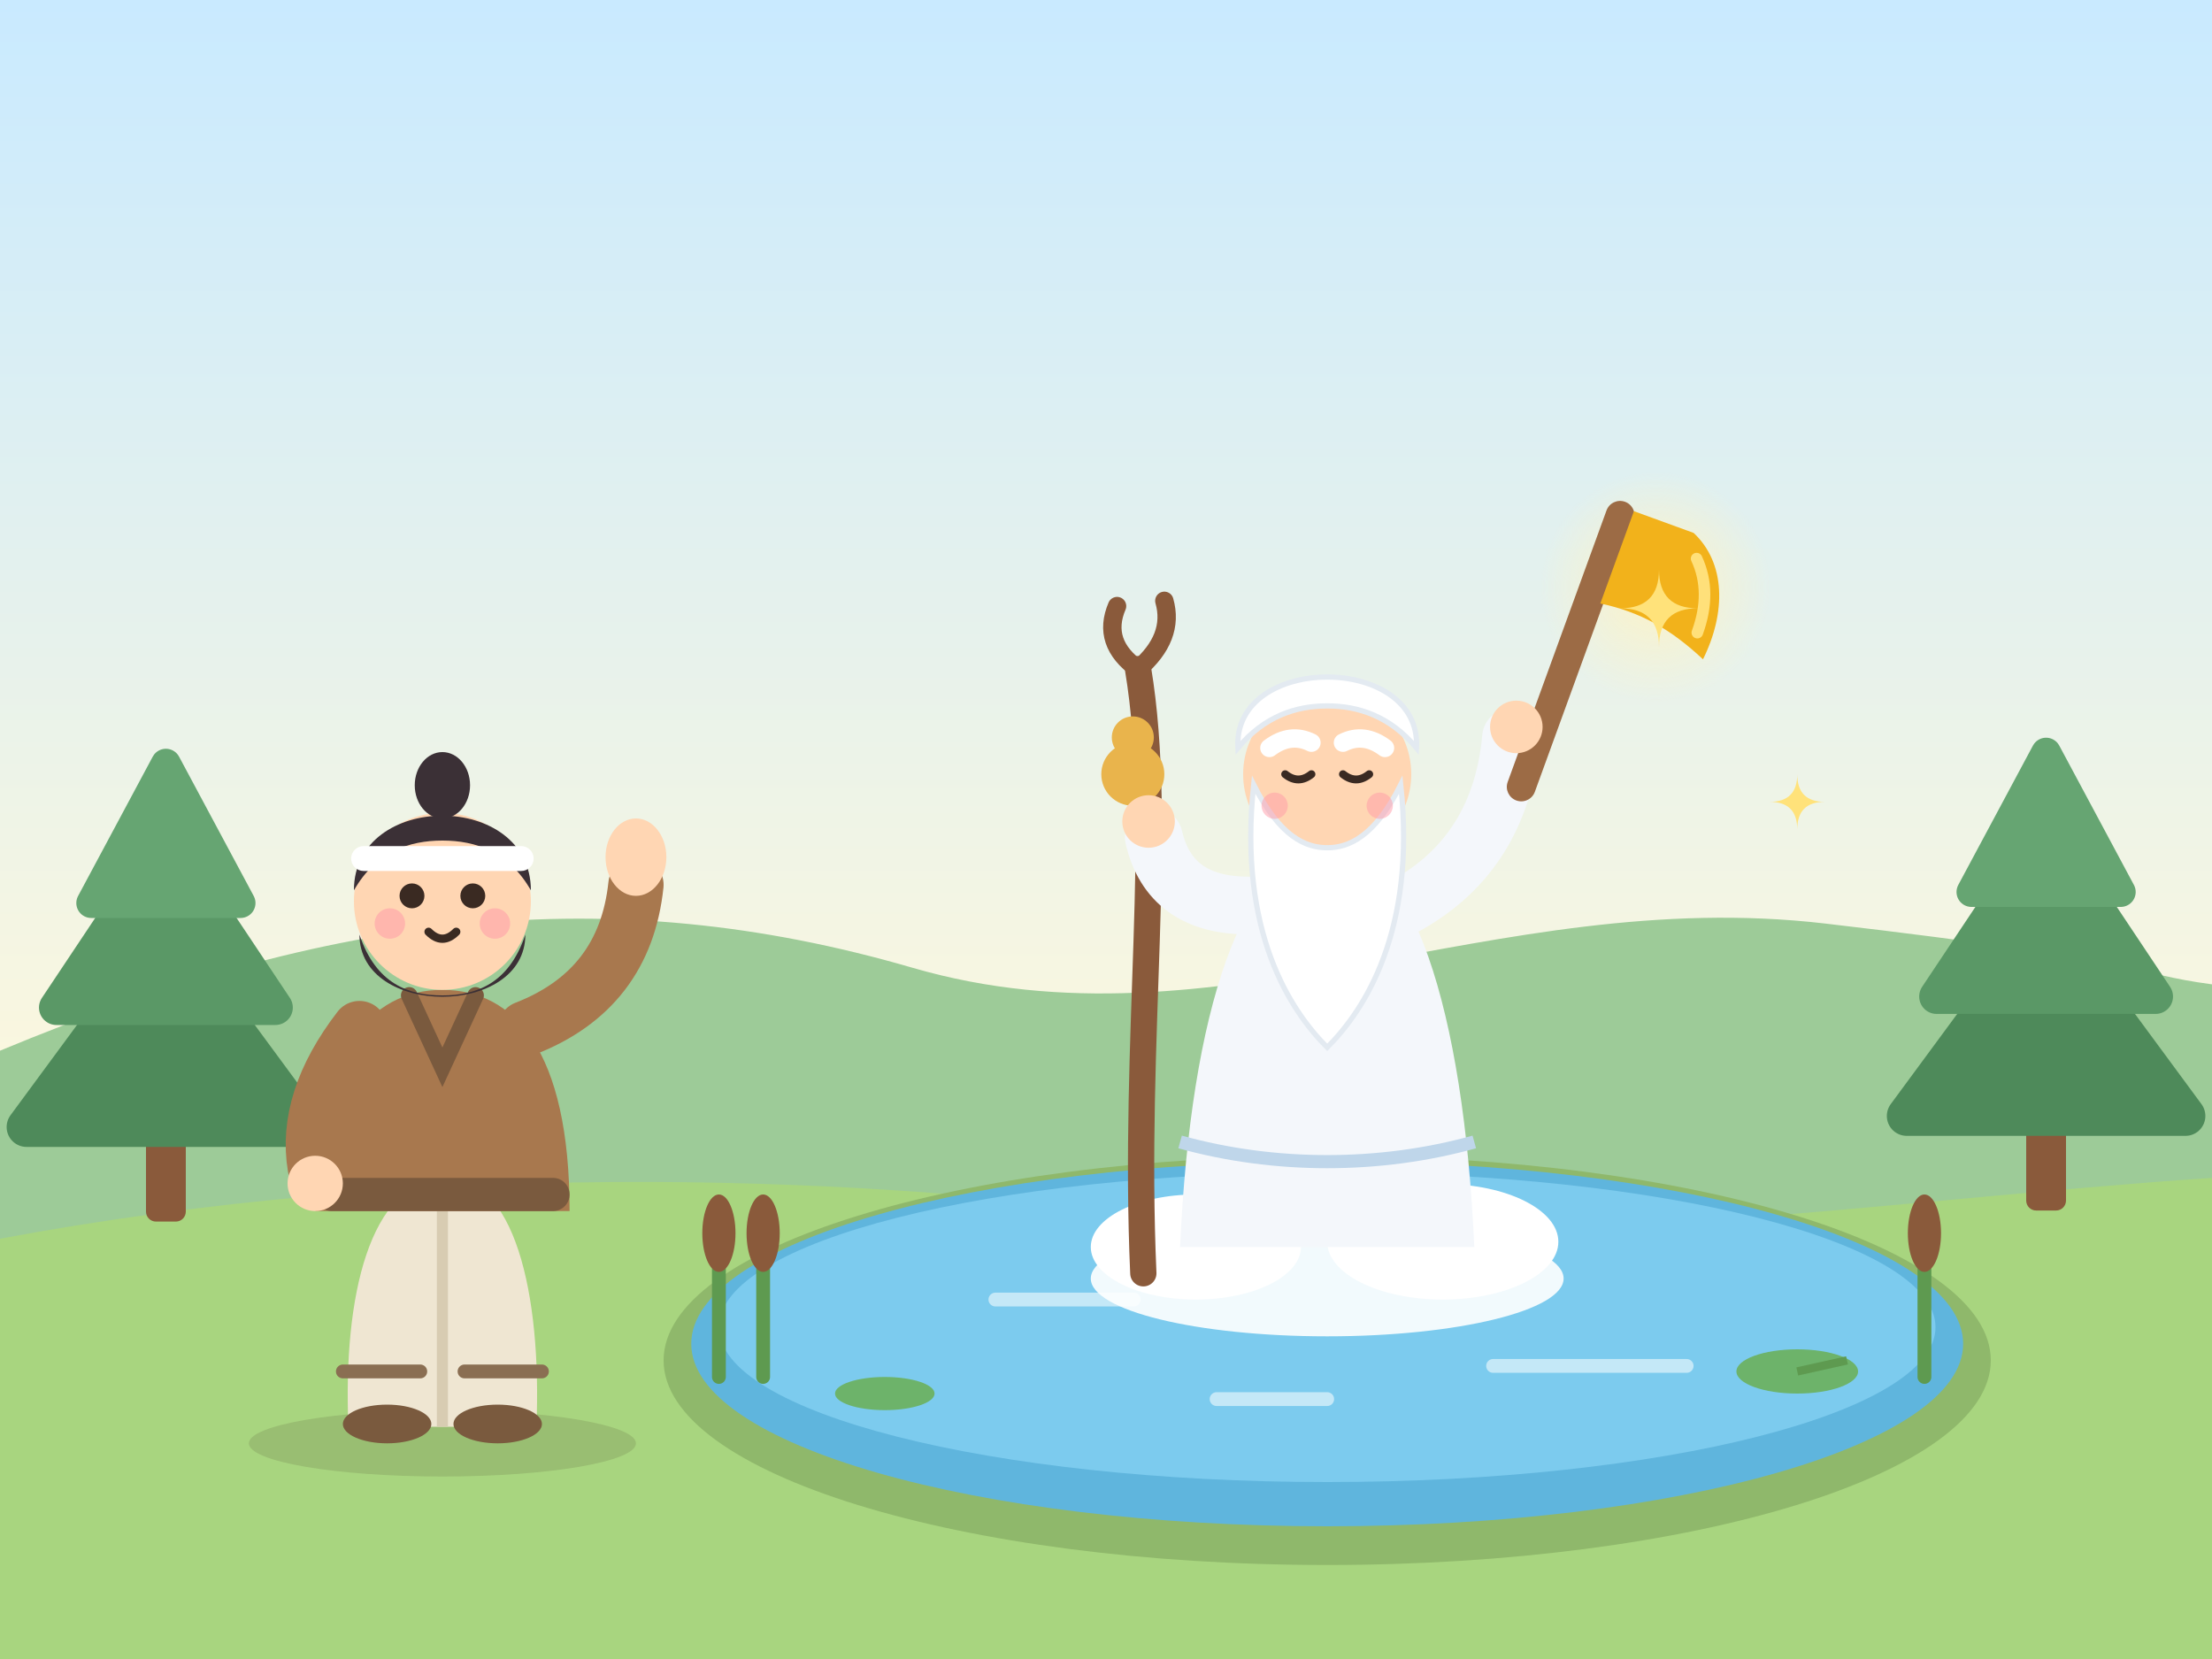
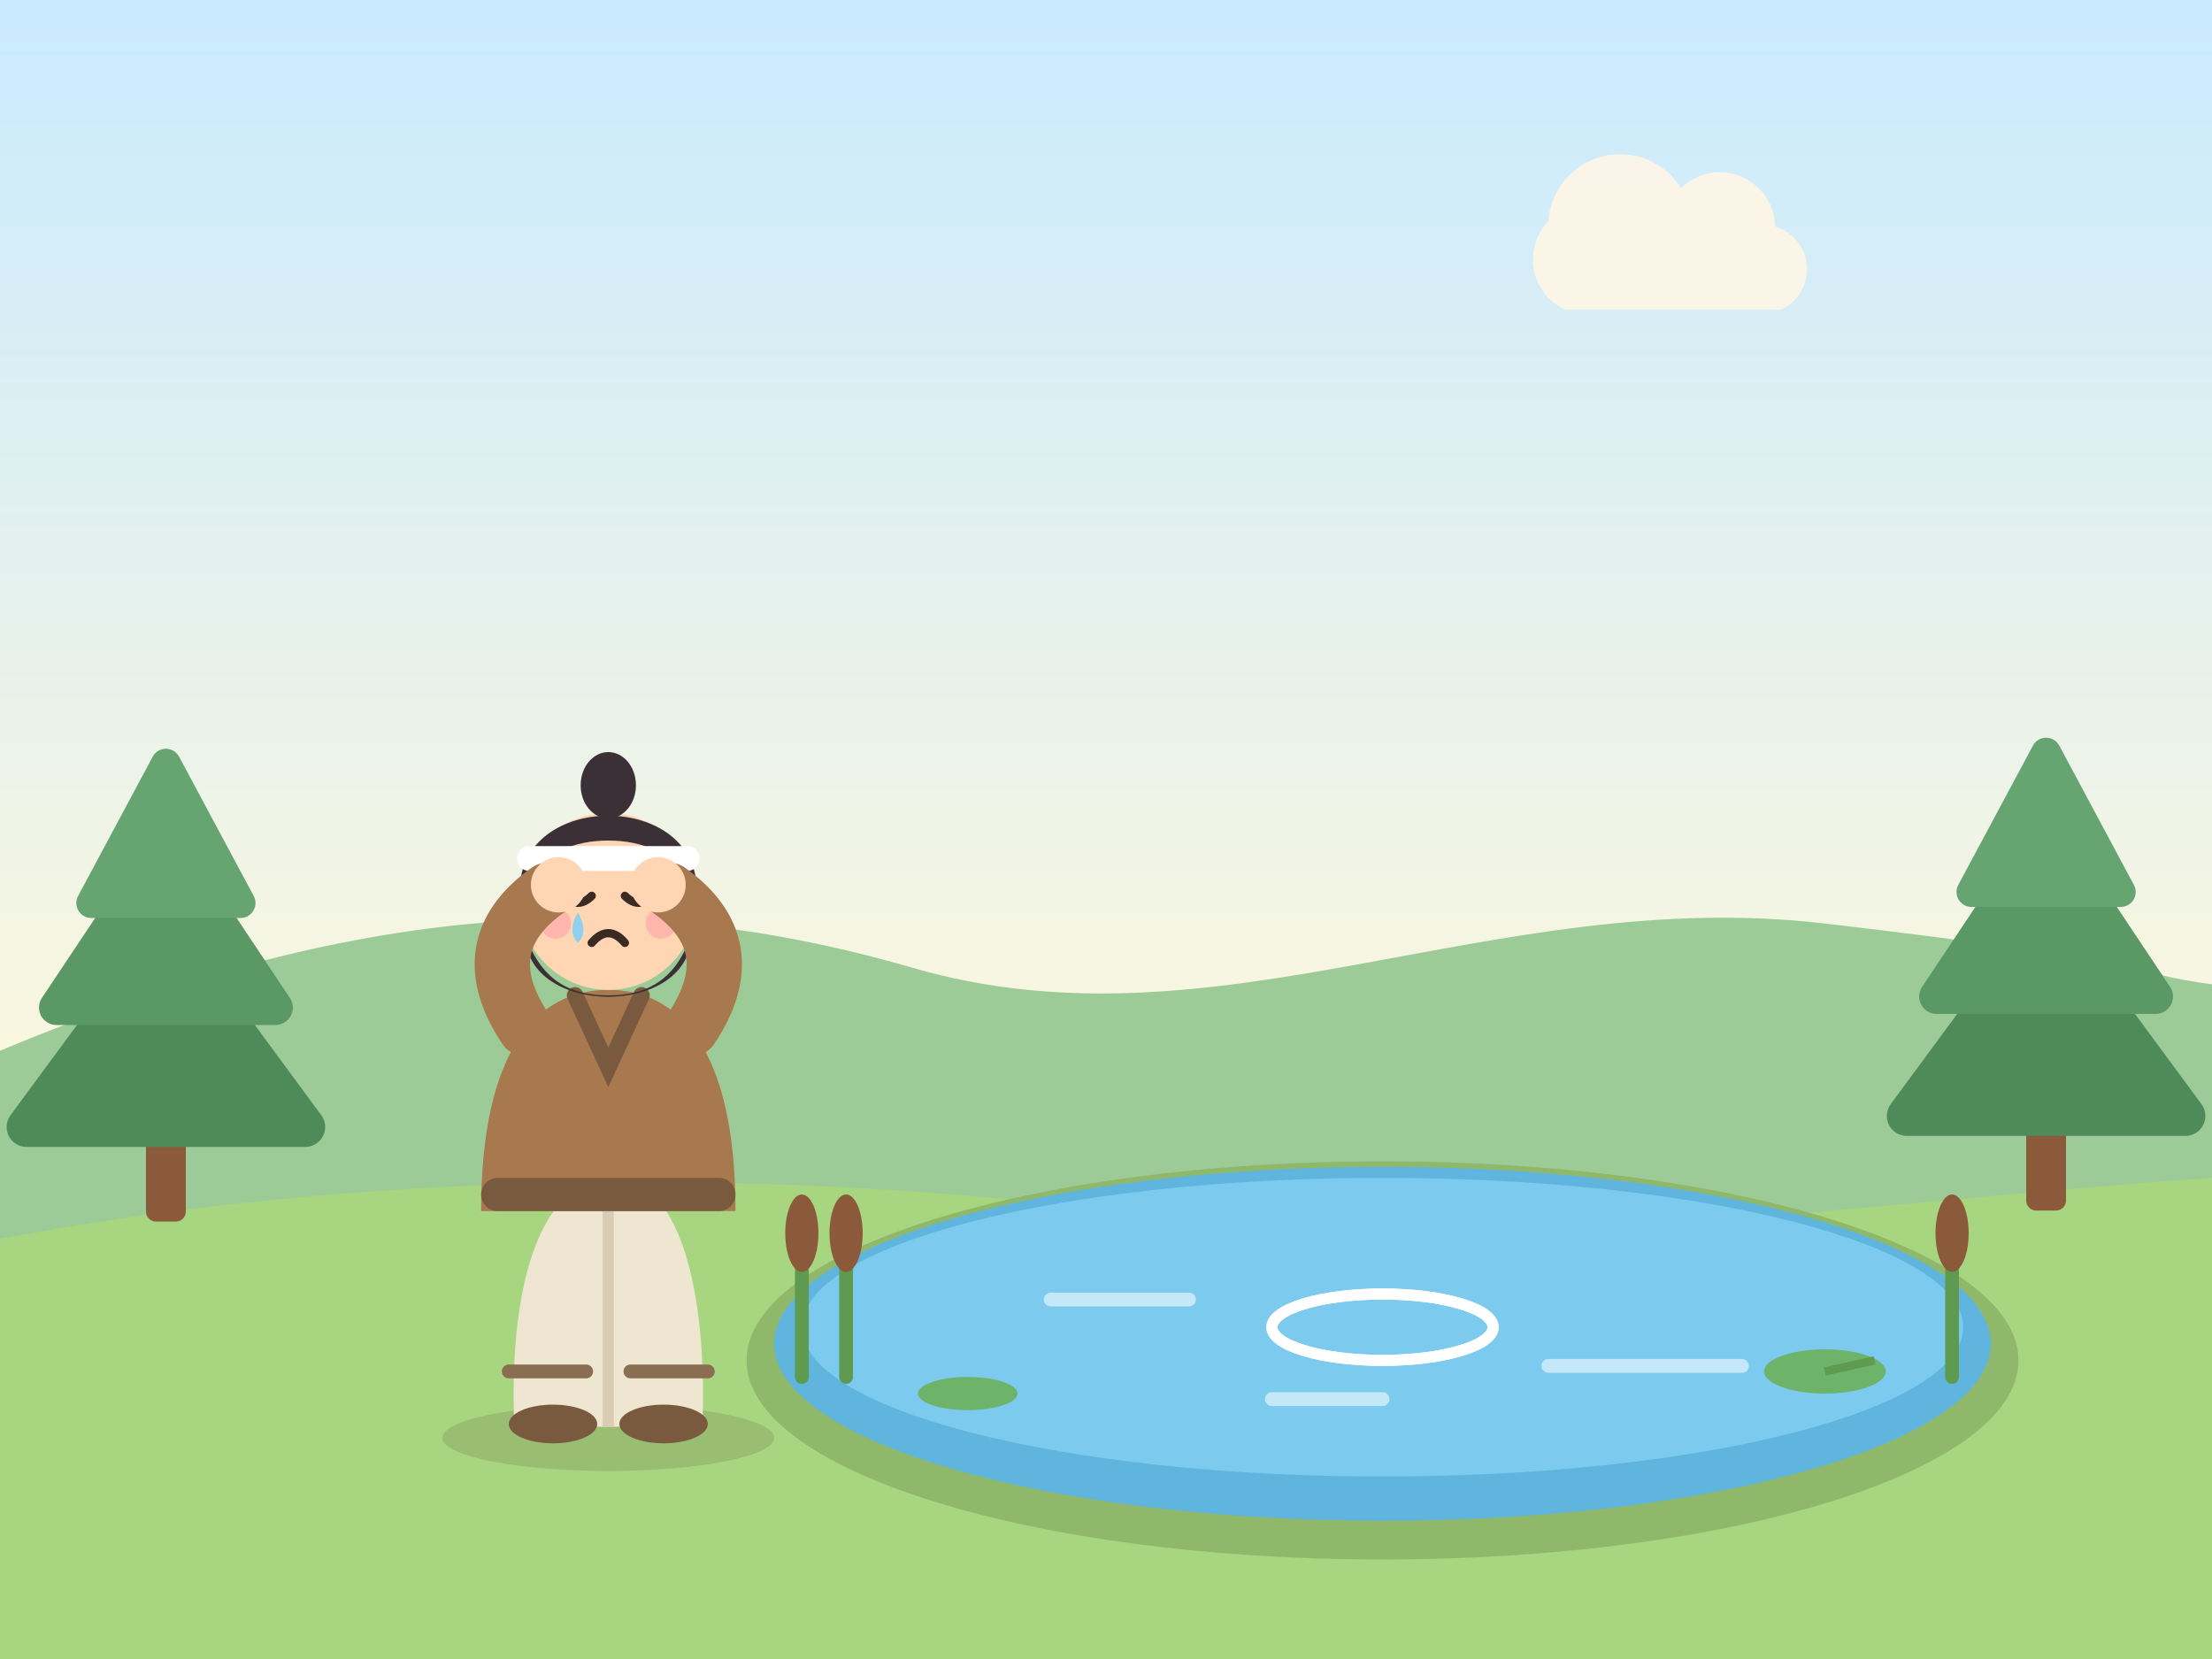
<svg xmlns="http://www.w3.org/2000/svg" viewBox="0 0 800 600">
  <style>
.a{transform-box:fill-box}
.bob{animation:bob 2.6s ease-in-out infinite alternate;transform-box:fill-box}
.bob2{animation:bob 3.2s ease-in-out infinite alternate;animation-delay:-1.1s;transform-box:fill-box}
.breathe{animation:breathe 2.8s ease-in-out infinite alternate;transform-box:fill-box;transform-origin:50% 100%}
.sway{animation:sway 4.5s ease-in-out infinite alternate;transform-box:fill-box;transform-origin:50% 100%}
.drift{animation:drift 11s ease-in-out infinite alternate}
.drift2{animation:drift 14s ease-in-out infinite alternate-reverse}
.wag{animation:wag 1.7s ease-in-out infinite alternate;transform-box:fill-box;transform-origin:0% 100%}
.paw{animation:paw 1.3s ease-in-out infinite alternate;transform-box:fill-box;transform-origin:100% 100%}
.twinkle{animation:twinkle 1.9s ease-in-out infinite alternate;transform-box:fill-box;transform-origin:50% 50%}
.glow{animation:glow 3.2s ease-in-out infinite alternate;transform-box:fill-box;transform-origin:50% 50%}
.float{animation:float 3.4s ease-in-out infinite alternate;transform-box:fill-box}
.rise{animation:rise 3.6s ease-out infinite;transform-box:fill-box}
.smoke{animation:smoke 4.5s ease-out infinite;transform-box:fill-box;transform-origin:50% 100%}
.hop{animation:hop .55s cubic-bezier(.3,0,.5,1) infinite alternate;transform-box:fill-box}
.chop{animation:chop .9s ease-in-out infinite alternate;transform-box:fill-box;transform-origin:85% 90%}
.knock{animation:knock .5s ease-in-out infinite alternate;transform-box:fill-box;transform-origin:100% 100%}
.ear{animation:ear 2.2s ease-in-out infinite alternate;transform-box:fill-box;transform-origin:50% 100%}
.ripple{animation:ripple 2.6s ease-out infinite;transform-box:fill-box;transform-origin:50% 50%}
.dangle{animation:dangle 3s ease-in-out infinite alternate;transform-box:fill-box;transform-origin:50% 0%}
.flutter{animation:flutter 1.6s ease-in-out infinite alternate;transform-box:fill-box}
@keyframes bob{to{transform:translateY(-5px)}}
@keyframes breathe{to{transform:scale(1.015,1.03)}}
@keyframes sway{from{transform:rotate(-1.6deg)}to{transform:rotate(1.6deg)}}
@keyframes drift{from{transform:translateX(-18px)}to{transform:translateX(18px)}}
@keyframes wag{from{transform:rotate(-6deg)}to{transform:rotate(8deg)}}
@keyframes paw{from{transform:rotate(-5deg)}to{transform:rotate(7deg)}}
@keyframes twinkle{from{opacity:.35;transform:scale(.8)}to{opacity:1;transform:scale(1.1)}}
@keyframes glow{from{transform:scale(1)}to{transform:scale(1.05)}}
@keyframes float{from{transform:translateY(4px)}to{transform:translateY(-8px)}}
@keyframes rise{0%{transform:translateY(0);opacity:0}20%{opacity:1}100%{transform:translateY(-40px);opacity:0}}
@keyframes smoke{0%{transform:translateY(0) scale(.6);opacity:0}30%{opacity:.8}100%{transform:translateY(-50px) scale(1.4);opacity:0}}
@keyframes hop{to{transform:translateY(-14px)}}
@keyframes chop{from{transform:rotate(12deg)}to{transform:rotate(-22deg)}}
@keyframes knock{from{transform:rotate(-8deg)}to{transform:rotate(10deg)}}
@keyframes ear{from{transform:rotate(-4deg)}to{transform:rotate(5deg)}}
@keyframes ripple{0%{transform:scale(.4);opacity:.9}100%{transform:scale(1.5);opacity:0}}
@keyframes dangle{from{transform:rotate(-2.5deg)}to{transform:rotate(2.5deg)}}
@keyframes flutter{from{transform:translate(0,0) rotate(-8deg)}to{transform:translate(14px,-12px) rotate(8deg)}}
@media (prefers-reduced-motion:reduce){*{animation:none!important}}
+ 
+ .shiver{animation:shiver .18s linear infinite alternate;transform-box:fill-box}
+ .spin{animation:spin 6s linear infinite;transform-box:fill-box;transform-origin:50% 50%}
+ .fall{animation:fall 3.2s ease-in infinite;transform-box:fill-box}
+ .blow{animation:blow 1.4s ease-out infinite;transform-box:fill-box}
+ .snow{animation:snow 6s linear infinite;transform-box:fill-box}
+ .puff{animation:puff 1.4s ease-in-out infinite alternate;transform-box:fill-box;transform-origin:50% 50%}
+ @keyframes shiver{from{transform:translateX(-1.5px)}to{transform:translateX(1.5px)}}
+ @keyframes spin{to{transform:rotate(360deg)}}
+ @keyframes fall{0%{transform:translateY(-10px) rotate(0)}100%{transform:translateY(30px) rotate(25deg)}}
+ @keyframes blow{0%{transform:translateX(-10px);opacity:0}30%{opacity:1}100%{transform:translateX(40px);opacity:0}}
+ @keyframes snow{0%{transform:translateY(-30px)}100%{transform:translateY(60px)}}
+ @keyframes puff{from{transform:scale(1)}to{transform:scale(1.06)}}
</style>
  <defs>
    <linearGradient id="sky" x1="0" y1="0" x2="0" y2="1">
      <stop offset="0" stop-color="#C9EAFF" />
      <stop offset="0.7" stop-color="#FFF8DC" />
    </linearGradient>
    <radialGradient id="glow" cx=".5" cy=".5" r=".5">
      <stop offset="0" stop-color="#FFF3C4" stop-opacity=".95" />
      <stop offset="1" stop-color="#FFF3C4" stop-opacity="0" />
    </radialGradient>
    <radialGradient id="moonglow" cx=".5" cy=".5" r=".5">
      <stop offset="0" stop-color="#FFF6D0" stop-opacity=".55" />
      <stop offset="1" stop-color="#FFF6D0" stop-opacity="0" />
    </radialGradient>
    <radialGradient id="ropeglow" cx=".5" cy=".5" r=".5">
      <stop offset="0" stop-color="#FFE9A0" stop-opacity=".7" />
      <stop offset="1" stop-color="#FFE9A0" stop-opacity="0" />
    </radialGradient>
  </defs>
  <rect width="800" height="600" fill="url(#sky)" />
  <path d="M0 380C120 330 220 318 330 350S540 320 660 334 770 352 800 356V600H0Z" fill="#9DCB98" />
  <path d="M0 448C150 420 300 424 420 440S680 434 800 426V600H0Z" fill="#A8D57F" />
+   <g class="drift">
+     <g transform="translate(560 80) scale(1 1)">
+       <path d="M0 0a26 26 0 0 1 48-12a20 20 0 0 1 34 14a16 16 0 0 1 2 30H6a20 20 0 0 1-6-32z" fill="#FFF6E6" opacity=".9" />
+     </g>
+   </g>
  <g transform="translate(60 440) scale(0.9 0.9)">
    <g class="sway">
      <rect x="-8" y="-42" width="16" height="44" rx="4" fill="#8A5A3B" />
      <path d="M-56-36L0-112L56-36Z" fill="#4E8A5A" stroke="#4E8A5A" stroke-width="16" stroke-linejoin="round" />
      <path d="M-44-84L0-150L44-84Z" fill="#5A9866" stroke="#5A9866" stroke-width="14" stroke-linejoin="round" />
      <path d="M-30-126L0-182L30-126Z" fill="#66A572" stroke="#66A572" stroke-width="12" stroke-linejoin="round" />
    </g>
  </g>
  <g transform="translate(740 436) scale(0.9 0.9)">
    <g class="sway" style="animation-delay:-2s">
      <rect x="-8" y="-42" width="16" height="44" rx="4" fill="#8A5A3B" />
      <path d="M-56-36L0-112L56-36Z" fill="#4E8A5A" stroke="#4E8A5A" stroke-width="16" stroke-linejoin="round" />
      <path d="M-44-84L0-150L44-84Z" fill="#5A9866" stroke="#5A9866" stroke-width="14" stroke-linejoin="round" />
      <path d="M-30-126L0-182L30-126Z" fill="#66A572" stroke="#66A572" stroke-width="12" stroke-linejoin="round" />
    </g>
  </g>
-   <ellipse cx="480" cy="492" rx="240" ry="74" fill="#8FB86B" />
-   <ellipse cx="480" cy="486" rx="230" ry="66" fill="#5FB5DD" />
-   <ellipse cx="480" cy="480" rx="220" ry="56" fill="#7CCBEE" />
-   <path d="M360 470h50M540 494h70M440 506h40" stroke="#FFFFFF" stroke-width="5" stroke-linecap="round" opacity=".55" />
-   <g transform="translate(650 496) scale(1 1)">
+   <ellipse cx="500" cy="492" rx="230" ry="72" fill="#8FB86B" />
+   <ellipse cx="500" cy="486" rx="220" ry="64" fill="#5FB5DD" />
+   <ellipse cx="500" cy="480" rx="210" ry="54" fill="#7CCBEE" />
+   <path d="M380 470h50M560 494h70M460 506h40" stroke="#FFFFFF" stroke-width="5" stroke-linecap="round" opacity=".55" />
+   <g transform="translate(660 496) scale(1 1)">
    <ellipse rx="22" ry="8" fill="#6DB36A" />
    <path d="M0 0L18-4" stroke="#5E9A50" stroke-width="3" />
  </g>
-   <g transform="translate(320 504) scale(1 1)">
+   <g transform="translate(350 504) scale(1 1)">
    <ellipse rx="18" ry="6" fill="#6DB36A" />
  </g>
-   <g transform="translate(260 498) scale(1 1)">
+   <g transform="translate(290 498) scale(1 1)">
    <path d="M0 0V-46" stroke="#5E9A50" stroke-width="5" stroke-linecap="round" />
    <ellipse cy="-52" rx="6" ry="14" fill="#8A5A3B" />
  </g>
-   <g transform="translate(276 498) scale(1 1)">
+   <g transform="translate(306 498) scale(1 1)">
    <path d="M0 0V-46" stroke="#5E9A50" stroke-width="5" stroke-linecap="round" />
    <ellipse cy="-52" rx="6" ry="14" fill="#8A5A3B" />
  </g>
-   <g transform="translate(696 498) scale(1 1)">
+   <g transform="translate(706 498) scale(1 1)">
    <path d="M0 0V-46" stroke="#5E9A50" stroke-width="5" stroke-linecap="round" />
    <ellipse cy="-52" rx="6" ry="14" fill="#8A5A3B" />
  </g>
-   <g transform="translate(480 470) scale(0.95 0.95)">
-     <ellipse cx="0" cy="-8" rx="90" ry="22" fill="#FFFFFF" opacity=".9" />
-     <ellipse cx="-50" cy="-20" rx="40" ry="20" fill="#FFFFFF" />
-     <ellipse cx="44" cy="-22" rx="44" ry="22" fill="#FFFFFF" />
-     <g class="bob">
-       <path d="M-70 -10C-74-100-62-180-72-240" stroke="#8A5A3B" stroke-width="10" fill="none" stroke-linecap="round" />
-       <path d="M-72-240q-14-10-8-24M-72-240q14-12 10-26" stroke="#8A5A3B" stroke-width="7" fill="none" stroke-linecap="round" />
-       <circle cx="-74" cy="-200" r="12" fill="#E9B44C" />
-       <circle cx="-74" cy="-214" r="8" fill="#E9B44C" />
-       <path d="M-56-20C-52-110-32-170 0-172S52-110 56-20Z" fill="#F4F7FB" />
-       <path d="M-14-168L0-120L14-168" stroke="#BFD6EA" stroke-width="6" fill="none" stroke-linecap="round" />
-       <path d="M-56-60C-20-50 20-50 56-60" stroke="#BFD6EA" stroke-width="5" fill="none" />
-       <path d="M-30-150Q-60-150-66-176" stroke="#F4F7FB" stroke-width="22" fill="none" stroke-linecap="round" />
-       <circle cx="-68" cy="-182" r="10" fill="#FFD6B3" />
-       <path d="M30-150Q66-170 70-214" stroke="#F4F7FB" stroke-width="22" fill="none" stroke-linecap="round" />
-       <g transform="translate(72 -190) rotate(20) scale(1.1 1.1)">
-         <g class="float">
-           <circle cx="20" cy="-86" r="40" fill="url(#glow)" />
-           <rect x="-5" y="-110" width="10" height="110" rx="5" fill="#9C6B45" />
-           <path d="M4-108h22c14 6 20 22 18 40c-14-6-26-8-40-6z" fill="#F2B21B" />
-           <path d="M30-100c6 6 9 14 9 24" stroke="#FFE07A" stroke-width="4" fill="none" stroke-linecap="round" />
-         </g>
-       </g>
-       <circle cx="72" cy="-218" r="10" fill="#FFD6B3" />
-       <circle cy="-200" r="32" fill="#FFD6B3" />
-       <path d="M-28-196C-34-140-14-110 0-96C14-110 34-140 28-196C18-176 8-172 0-172S-18-176-28-196Z" fill="#FFFFFF" stroke="#E3EAF1" stroke-width="2" />
-       <path d="M-34-210C-36-246 36-246 34-210C24-222 12-226 0-226S-24-222-34-210Z" fill="#FFFFFF" stroke="#E3EAF1" stroke-width="2" />
-       <path d="M-22-210q8-6 16-2M6-212q8-4 16 2" stroke="#FFFFFF" stroke-width="7" stroke-linecap="round" />
-       <path d="M-16-200q5 4 10 0M6-200q5 4 10 0" stroke="#3A2A22" stroke-width="3" fill="none" stroke-linecap="round" />
-       <circle cx="-20" cy="-188" r="5" fill="#FF9AA8" opacity=".5" />
-       <circle cx="20" cy="-188" r="5" fill="#FF9AA8" opacity=".5" />
+   <g transform="translate(500 480) scale(1 1)">
+     <g class="ripple" style="animation-delay:0s">
+       <ellipse rx="40" ry="12" fill="none" stroke="#FFFFFF" stroke-width="4" />
    </g>
  </g>
-   <g transform="translate(600 220) scale(1 1)">
-     <g class="twinkle" style="animation-delay:0.0s">
-       <path d="M0-14Q0 0 14 0Q0 0 0 14Q0 0-14 0Q0 0 0-14Z" fill="#FFE27A" />
+   <g transform="translate(500 480) scale(1 1)">
+     <g class="ripple" style="animation-delay:-1.3s">
+       <ellipse rx="40" ry="12" fill="none" stroke="#FFFFFF" stroke-width="4" />
    </g>
  </g>
-   <g transform="translate(650 290) scale(1 1)">
-     <g class="twinkle" style="animation-delay:-0.5s">
-       <path d="M0-10Q0 0 10 0Q0 0 0 10Q0 0-10 0Q0 0 0-10Z" fill="#FFE27A" />
-     </g>
-   </g>
-   <ellipse cx="160" cy="522" rx="70" ry="12" fill="#3A2A1A" opacity="0.14" />
-   <g transform="translate(160 518) scale(1 1)">
+   <ellipse cx="220" cy="520" rx="60" ry="12" fill="#3A2A1A" opacity="0.14" />
+   <g transform="translate(220 518) scale(1 1)">
    <g class="breathe">
      <path d="M-34-2C-36-50-26-90 0-92S36-50 34-2Z" fill="#EFE6D2" />
      <path d="M0-80V-2" stroke="#D8CCB2" stroke-width="4" />
      <path d="M-36-22h28M8-22h28" stroke="#8A6E52" stroke-width="5" stroke-linecap="round" />
      <ellipse cx="-20" cy="-3" rx="16" ry="7" fill="#7A5A3E" />
      <ellipse cx="20" cy="-3" rx="16" ry="7" fill="#7A5A3E" />
      <path d="M-46-80C-46-138-26-160 0-160S46-138 46-80Z" fill="#A8784E" />
      <path d="M-12-158L0-132L12-158" stroke="#7A5A3E" stroke-width="6" fill="none" stroke-linecap="round" />
      <rect x="-46" y="-92" width="92" height="12" rx="6" fill="#7A5A3E" />
      <circle cy="-192" r="32" fill="#FFD6B3" />
      <path d="M-30-180C-30-150 30-150 30-180C24-162 12-158 0-158S-24-162-30-180Z" fill="#3B3036" />
      <path d="M-32-196C-32-232 32-232 32-196C24-210 12-214 0-214S-24-210-32-196Z" fill="#3B3036" />
      <ellipse cy="-234" rx="10" ry="12" fill="#3B3036" />
      <rect x="-33" y="-212" width="66" height="9" rx="4.5" fill="#FFFFFF" />
      <g transform="translate(0 -194) scale(1 1)">
-         <circle cx="-11" cy="0" r="4.5" fill="#3A2A22" />
-         <circle cx="11" cy="0" r="4.5" fill="#3A2A22" />
-         <path d="M-5 13q5 5 10 0" stroke="#3A2A22" stroke-width="3" fill="none" stroke-linecap="round" />
+         <path d="M-16 2q5-5 10 0M6 2q5-5 10 0" stroke="#3A2A22" stroke-width="3" fill="none" stroke-linecap="round" transform="rotate(180 0 1)" />
+         <g class="rise">
+           <path d="M-11 6q4 7 0 11q-4-4 0-11z" fill="#8FD0F2" />
+         </g>
+         <path d="M-6 17q6-7 12 0" stroke="#3A2A22" stroke-width="3" fill="none" stroke-linecap="round" />
        <circle cx="-19" cy="10" r="5.5" fill="#FF9AA8" opacity=".55" />
        <circle cx="19" cy="10" r="5.5" fill="#FF9AA8" opacity=".55" />
      </g>
    </g>
-     <g class="paw">
-       <path d="M30-146Q66-160 70-198" stroke="#A8784E" stroke-width="20" fill="none" stroke-linecap="round" />
-       <ellipse cx="70" cy="-208" rx="11" ry="14" fill="#FFD6B3" />
-     </g>
-     <path d="M-30-146Q-50-120-46-96" stroke="#A8784E" stroke-width="20" fill="none" stroke-linecap="round" />
-     <circle cx="-46" cy="-90" r="10" fill="#FFD6B3" />
+     <path d="M-30-146Q-50-176-22-196M30-146Q50-176 22-196" stroke="#A8784E" stroke-width="20" fill="none" stroke-linecap="round" />
+     <circle cx="-18" cy="-198" r="10" fill="#FFD6B3" />
+     <circle cx="18" cy="-198" r="10" fill="#FFD6B3" />
  </g>
</svg>
